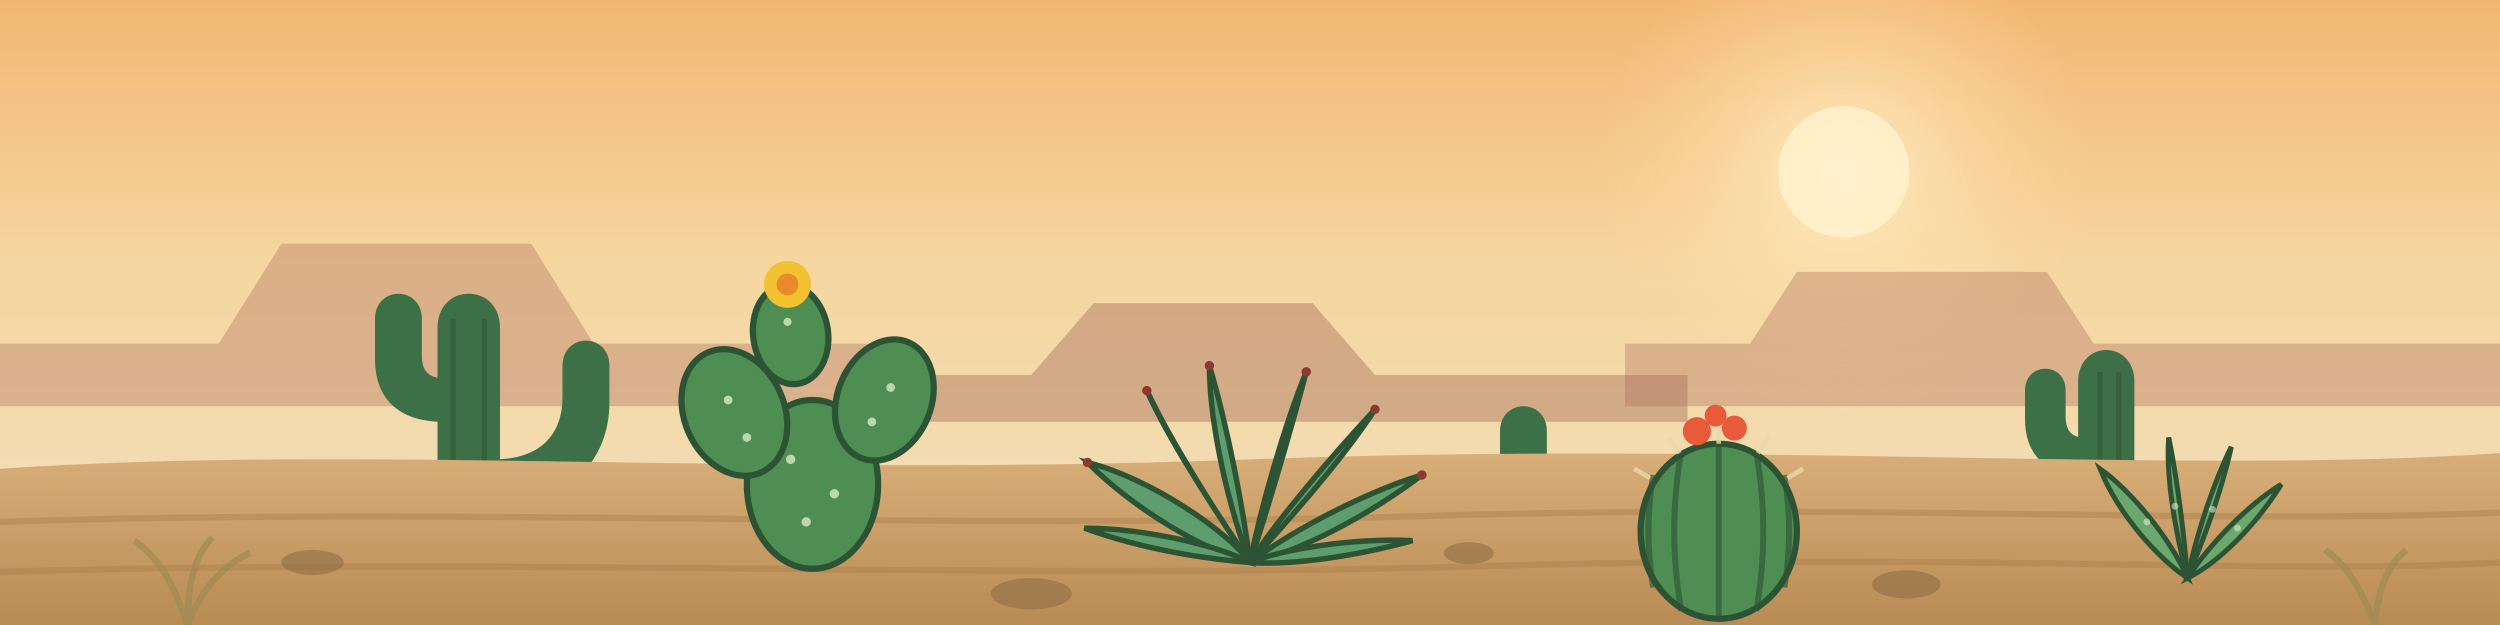
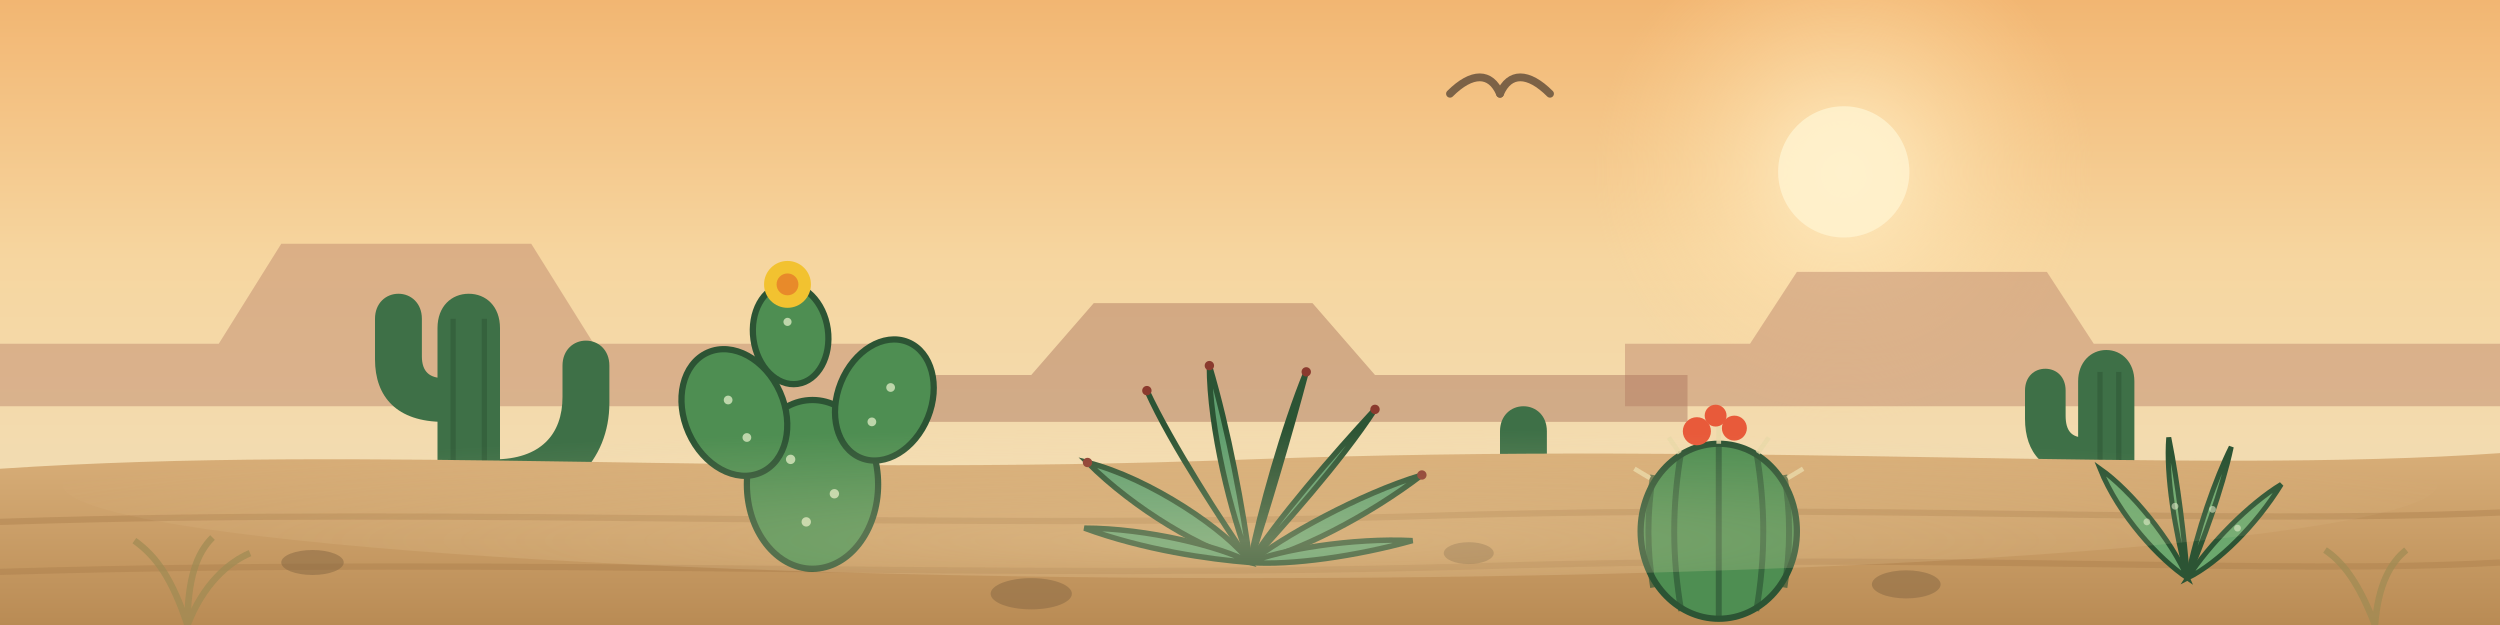
<svg xmlns="http://www.w3.org/2000/svg" viewBox="0 0 160 40" width="1600" height="400" role="presentation" preserveAspectRatio="xMidYMid slice">
  <style>
    .heat { animation: shimmer 12s ease-in-out infinite alternate }
    @keyframes shimmer { from { opacity: .3 } to { opacity: .62 } }
    .sway { animation: lean 13s ease-in-out infinite alternate;
            transform-box: view-box; transform-origin: 80px 40px }
    @keyframes lean { from { transform: skewX(-.5deg) } to { transform: skewX(.5deg) } }
    @media (prefers-reduced-motion: reduce) { .heat, .sway { animation: none } }
+     .heathaze { animation: wobble 16s ease-in-out infinite alternate;
+                 transform-box: view-box; transform-origin: 80px 40px }
+     @keyframes wobble { from { transform: translateX(-2px) } to { transform: translateX(2px) } }
+     .sunpulse { animation: beat 9s ease-in-out infinite alternate }
+     @keyframes beat { from { opacity: .75; transform: scale(.97) } to { opacity: 1; transform: scale(1.04) } }
+     @media (prefers-reduced-motion: reduce) { .heathaze, .sunpulse { animation: none } }
+     .hawk { animation: circle 26s ease-in-out infinite;
+             transform-box: view-box; transform-origin: 96px 12px }
+     @keyframes circle { 0% { transform: rotate(0) translateX(0) }
+                         50% { transform: rotate(180deg) translateX(2px) }
+                         100% { transform: rotate(360deg) translateX(0) } }
+     @media (prefers-reduced-motion: reduce) { .hawk { animation: none } }
  </style>
  <defs>
+     <radialGradient id="heatband" cx=".5" cy=".8" r=".6">
+       <stop offset="0%" stop-color="#FFE7B8" stop-opacity=".3" />
+       <stop offset="100%" stop-color="#FFE7B8" stop-opacity="0" />
+     </radialGradient>
    <linearGradient id="dsky" x1="0" y1="0" x2="0" y2="1">
      <stop offset="0%" stop-color="#F2B672" />
      <stop offset="42%" stop-color="#F6D6A0" />
      <stop offset="100%" stop-color="#EFE0BE" />
    </linearGradient>
    <linearGradient id="sand" x1="0" y1="0" x2="0" y2="1">
      <stop offset="0%" stop-color="#D8AE78" />
      <stop offset="100%" stop-color="#B98B54" />
    </linearGradient>
    <radialGradient id="sun" cx=".5" cy=".5" r=".5">
      <stop offset="0%" stop-color="#FFF0C8" stop-opacity=".9" />
      <stop offset="100%" stop-color="#FFD79A" stop-opacity="0" />
    </radialGradient>
  </defs>
  <rect width="160" height="40" fill="url(#dsky)" />
  <circle class="heat" cx="118" cy="11" r="16" fill="url(#sun)" />
-   <circle cx="118" cy="11" r="4.2" fill="#FFF2CE" opacity=".85" />
+   <circle class="sunpulse" cx="118" cy="11" r="4.2" fill="#FFF2CE" opacity=".85" style="transform-box: fill-box; transform-origin: 50% 50%" />
  <g fill="#C08A6E" opacity=".5">
    <path d="M0 22 L14 22 L18 15.6 L34 15.6 L38 22 L58 22 L58 26 L0 26 Z" />
    <path d="M104 22 L112 22 L115 17.4 L131 17.4 L134 22 L160 22 L160 26 L104 26 Z" />
  </g>
  <g fill="#A8705A" opacity=".45">
    <path d="M56 24 L66 24 L70 19.4 L84 19.4 L88 24 L108 24 L108 27 L56 27 Z" />
  </g>
  <g fill="#3E7047">
    <g>
      <path d="M28 40 L28 21 C28 19.6 28.9 18.8 30 18.8 C31.1 18.8 32 19.6 32 21 L32 40 Z" />
      <path d="M28.4 27 C25.4 27 24 25.4 24 23 L24 20.4 C24 19.4 24.7 18.8 25.5 18.8                C26.3 18.8 27 19.4 27 20.4 L27 22.8 C27 23.8 27.5 24.2 28.4 24.2 Z" />
      <path d="M31.6 29.4 C34.6 29.4 36 27.8 36 25.4 L36 23.4 C36 22.4 36.7 21.8 37.5 21.8                C38.3 21.8 39 22.4 39 23.4 L39 25.8 C39 29.4 36.4 32.4 31.6 32.4 Z" />
    </g>
    <g>
      <path d="M133 40 L133 24.4 C133 23.2 133.8 22.4 134.8 22.4 C135.8 22.4 136.6 23.2 136.6 24.4 L136.6 40 Z" />
      <path d="M133.4 30.4 C130.8 30.4 129.6 29 129.6 26.8 L129.6 25 C129.6 24.1 130.2 23.6 130.9 23.6                C131.6 23.6 132.2 24.1 132.2 25 L132.2 26.6 C132.2 27.6 132.6 28 133.4 28 Z" />
    </g>
    <path d="M96 40 L96 27.6 C96 26.6 96.7 26 97.5 26 C98.3 26 99 26.6 99 27.6 L99 40 Z" />
  </g>
  <g stroke="#2C5434" stroke-width=".34" opacity=".5" fill="none">
    <path d="M29 40 L29 20.4" />
    <path d="M31 40 L31 20.4" />
    <path d="M134.4 40 L134.4 23.8" />
    <path d="M135.6 40 L135.6 23.8" />
  </g>
  <path d="M0 30 C24 28.4 48 30.6 80 29.4 C112 28.2 140 30.4 160 29 L160 40 L0 40 Z" fill="url(#sand)" />
  <g stroke="#A87A48" stroke-width=".4" opacity=".4" fill="none">
    <path d="M0 33.4 C30 32.4 60 34 92 33 C120 32.2 142 33.6 160 32.8" />
    <path d="M0 36.6 C34 35.6 64 37.2 96 36.2 C126 35.4 146 36.8 160 36" />
  </g>
  <g class="sway">
    <g transform="translate(52 31)">
      <g fill="#4E8E52" stroke="#2C5434" stroke-width=".4">
        <ellipse cx="0" cy="0" rx="4.2" ry="5.4" />
        <ellipse cx="-5" cy="-4.6" rx="3.2" ry="4.2" transform="rotate(-24 -5 -4.6)" />
        <ellipse cx="4.6" cy="-5.4" rx="3" ry="4" transform="rotate(22 4.6 -5.4)" />
        <ellipse cx="-1.4" cy="-9.6" rx="2.4" ry="3.2" transform="rotate(-8 -1.4 -9.6)" />
      </g>
      <g fill="#D8E8C0" opacity=".8">
        <circle cx="-1.4" cy="-1.6" r=".3" />
        <circle cx="1.4" cy=".6" r=".3" />
        <circle cx="-.4" cy="2.4" r=".3" />
        <circle cx="-5.4" cy="-5.4" r=".28" />
        <circle cx="-4.2" cy="-3" r=".28" />
        <circle cx="5" cy="-6.2" r=".28" />
        <circle cx="3.8" cy="-4" r=".28" />
        <circle cx="-1.6" cy="-10.4" r=".26" />
      </g>
      <g fill="#F2C230">
        <circle cx="-1.6" cy="-12.8" r="1.5" />
      </g>
      <g fill="#E88A2A">
        <circle cx="-1.6" cy="-12.8" r=".7" />
      </g>
    </g>
    <g transform="translate(80 36)">
      <g fill="#5E9E6E" stroke="#2C5434" stroke-width=".35">
        <path d="M0 0 C-1.4 -2 -6.4 -5.4 -10.4 -6.4 C-7.4 -3.4 -3 -.8 0 0 Z" />
        <path d="M0 0 C-1.6 -2.4 -5 -7.4 -6.6 -11 C-5 -7.6 -1.8 -2.6 0 0 Z" />
        <path d="M0 0 C-1.2 -3 -2.6 -8.6 -2.6 -12.6 C-1.4 -8.6 -.4 -3.2 0 0 Z" />
        <path d="M0 0 C.6 -3.2 2.2 -8.8 3.6 -12.2 C2.6 -8.4 1 -3 0 0 Z" />
        <path d="M0 0 C1.6 -2.6 5.4 -7 8 -9.8 C5.8 -6.4 2 -2.2 0 0 Z" />
        <path d="M0 0 C2 -1.6 7 -4.4 11 -5.6 C7.6 -3 3 -.6 0 0 Z" />
        <path d="M0 0 C-1.8 -1 -6.6 -2.2 -10.6 -2.2 C-6.8 -.8 -2.6 -.2 0 0 Z" />
        <path d="M0 0 C1.8 -.8 6.6 -1.6 10.4 -1.4 C6.8 -.4 2.6 .2 0 0 Z" />
      </g>
      <g fill="#8A3A2E">
        <circle cx="-10.4" cy="-6.4" r=".3" />
        <circle cx="-6.6" cy="-11" r=".3" />
        <circle cx="-2.6" cy="-12.6" r=".3" />
        <circle cx="3.6" cy="-12.2" r=".3" />
        <circle cx="8" cy="-9.8" r=".3" />
        <circle cx="11" cy="-5.6" r=".3" />
      </g>
    </g>
    <g transform="translate(110 34)">
      <ellipse cx="0" cy="0" rx="5" ry="5.6" fill="#4E8E52" stroke="#2C5434" stroke-width=".4" />
      <g stroke="#2C5434" stroke-width=".38" opacity=".65" fill="none">
        <path d="M0 -5.6 L0 5.6" />
        <path d="M-2.4 -5.1 C-3 -1.6 -3 1.6 -2.4 5.1" />
        <path d="M2.4 -5.1 C3 -1.6 3 1.6 2.4 5.1" />
        <path d="M-4.2 -3.6 C-4.6 -1.2 -4.6 1.2 -4.2 3.6" />
        <path d="M4.2 -3.6 C4.6 -1.2 4.6 1.2 4.2 3.6" />
      </g>
      <g stroke="#E8D8A8" stroke-width=".3" opacity=".8" fill="none">
        <path d="M0 -5.6 L0 -6.8" />
        <path d="M-2.5 -5 L-3.2 -6" />
        <path d="M2.5 -5 L3.2 -6" />
        <path d="M-4.4 -3.4 L-5.4 -4" />
        <path d="M4.4 -3.4 L5.4 -4" />
      </g>
      <g fill="#E85A3A">
        <circle cx="-1.4" cy="-6.4" r=".9" />
        <circle cx="1" cy="-6.6" r=".8" />
        <circle cx="-.2" cy="-7.4" r=".7" />
      </g>
    </g>
    <g transform="translate(140 37)">
      <g fill="#6BA86E" stroke="#2C5434" stroke-width=".32">
        <path d="M0 0 C-1 -2.4 -3.6 -5.6 -5.6 -7 C-4.4 -4 -1.8 -1.2 0 0 Z" />
        <path d="M0 0 C-.8 -3 -1.4 -6.6 -1.2 -9 C-.6 -6 -.2 -2.6 0 0 Z" />
        <path d="M0 0 C.6 -3 1.8 -6.4 2.8 -8.4 C2.2 -5.6 1 -2.4 0 0 Z" />
        <path d="M0 0 C1.4 -2.2 4 -4.8 6 -6 C4.4 -3.4 2 -1 0 0 Z" />
      </g>
      <g fill="#E8F0D0" opacity=".55">
        <circle cx="-2.6" cy="-3.6" r=".22" />
        <circle cx="-.8" cy="-4.6" r=".22" />
        <circle cx="1.6" cy="-4.4" r=".22" />
        <circle cx="3.2" cy="-3.2" r=".22" />
      </g>
    </g>
    <g fill="#8A6A44" opacity=".55">
      <ellipse cx="20" cy="36" rx="2" ry=".8" />
      <ellipse cx="66" cy="38" rx="2.6" ry="1" />
      <ellipse cx="122" cy="37.4" rx="2.2" ry=".9" />
      <ellipse cx="94" cy="35.4" rx="1.6" ry=".7" />
    </g>
    <g stroke="#9E8A52" stroke-width=".42" fill="none" opacity=".7">
      <path d="M12 40 C11 37 10 35.6 8.6 34.6" />
      <path d="M12 40 C12 37 12.6 35.4 13.6 34.4" />
      <path d="M12 40 C13 37.4 14.6 36 16 35.4" />
      <path d="M152 40 C151 37.4 150 36 148.8 35.2" />
      <path d="M152 40 C152.2 37.4 153 36 154 35.2" />
    </g>
  </g>
+   <ellipse class="heathaze" cx="80" cy="31" rx="76" ry="6" fill="url(#heatband)" />
+   <g class="hawk">
+     <g transform="translate(96 6)" stroke="#4A3A2E" stroke-width=".5" fill="none" stroke-linecap="round" opacity=".7">
+       <path d="M-3.2 0 C-1.8 -1.4 -.6 -1.4 0 0" />
+       <path d="M0 0 C.6 -1.4 1.8 -1.4 3.2 0" />
+     </g>
+   </g>
</svg>
